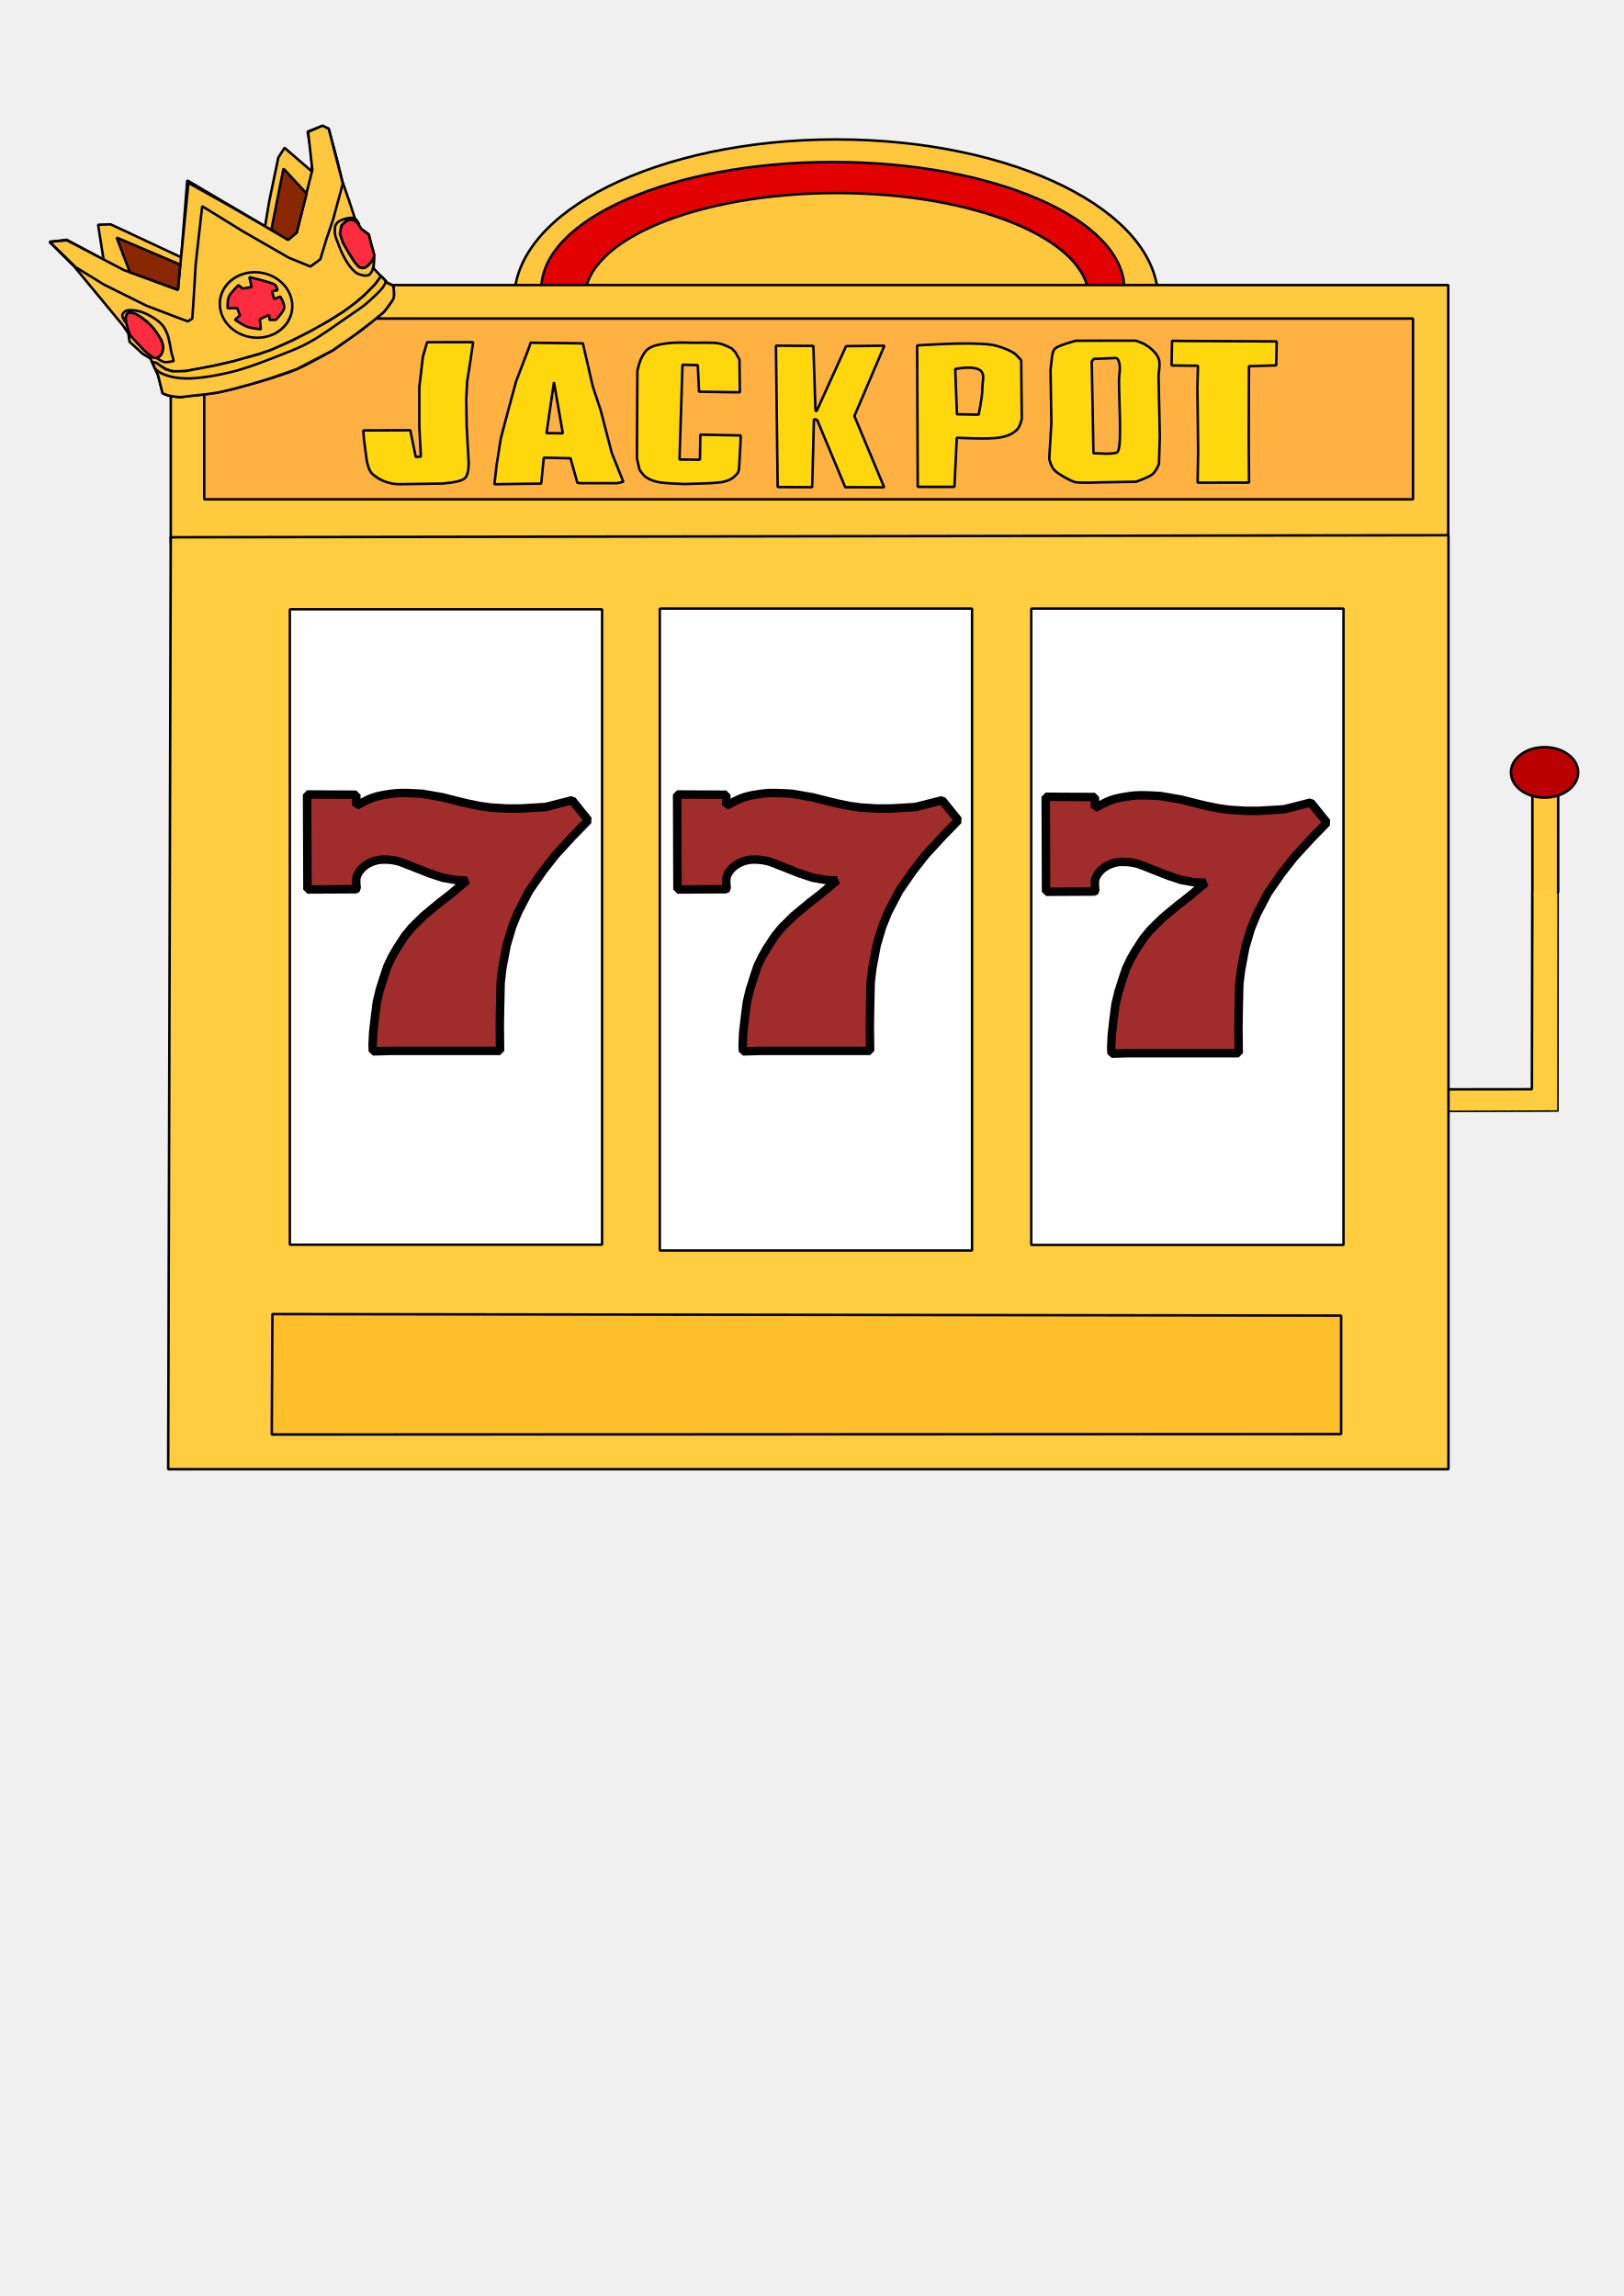
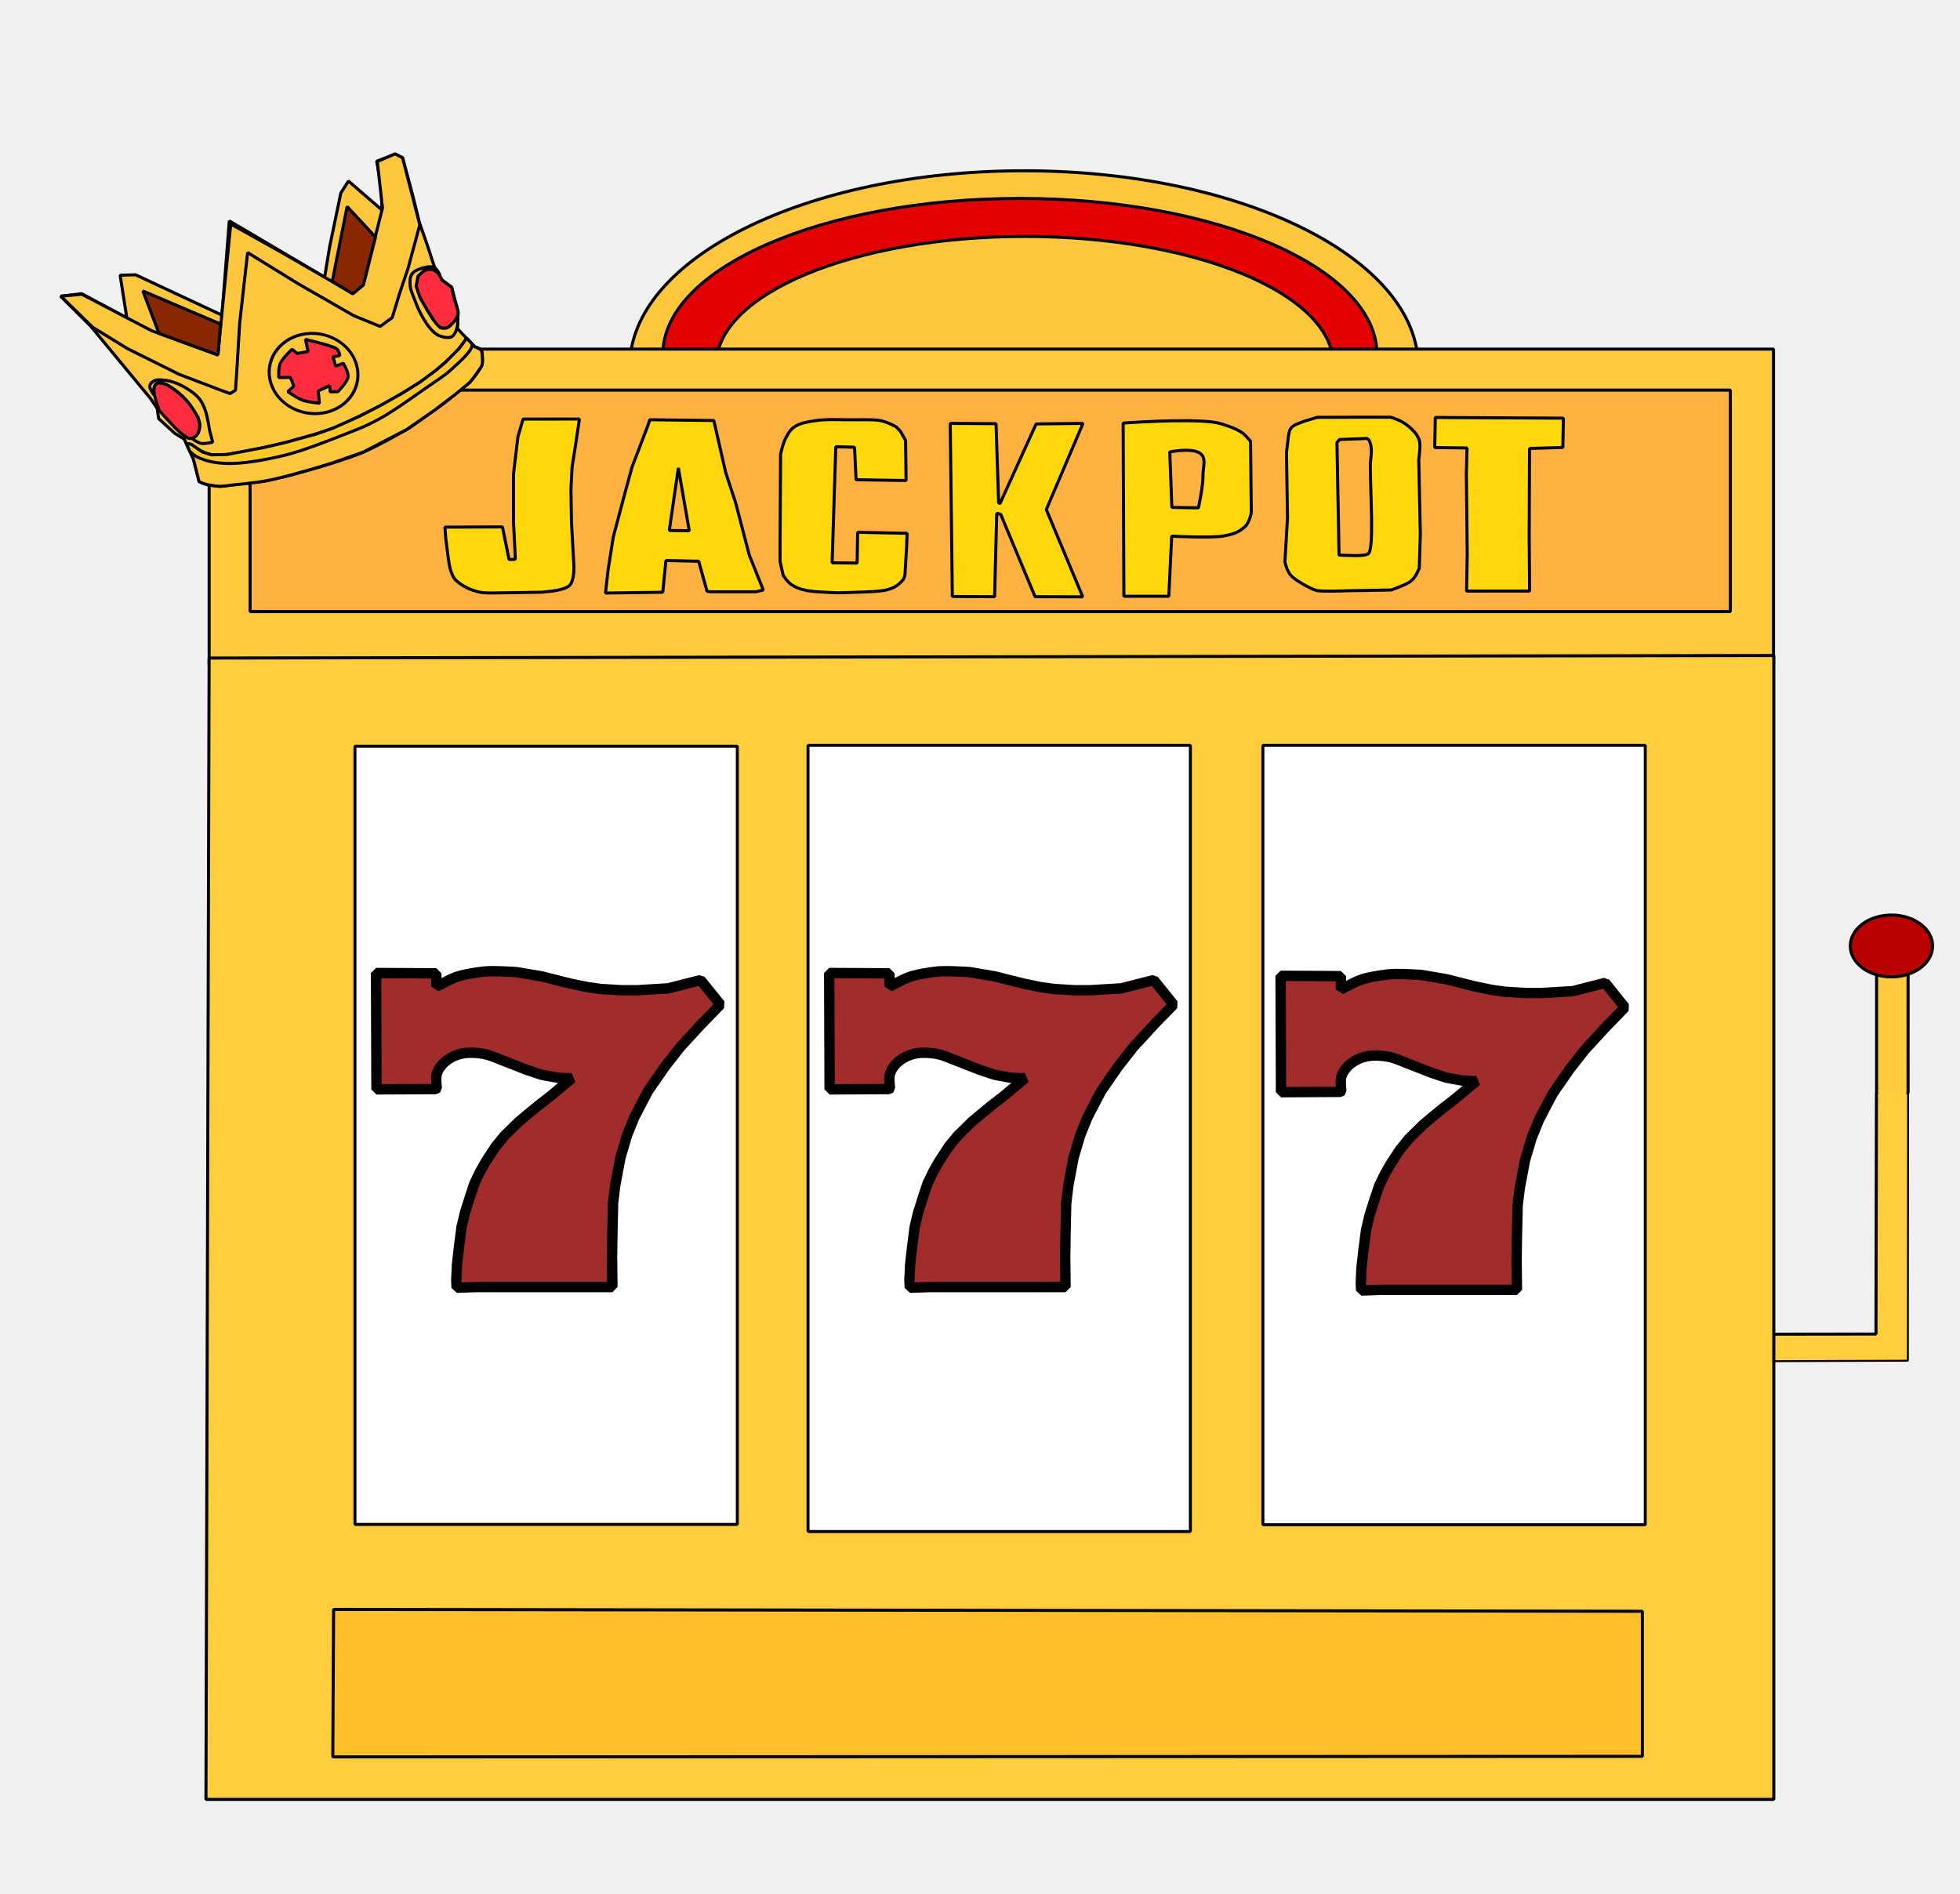
- <svg xmlns="http://www.w3.org/2000/svg" width="210mm" height="297mm" viewBox="0 0 210 297" version="1.1" id="svg1" xml:space="preserve">
+ <svg xmlns="http://www.w3.org/2000/svg" width="207mm" height="200mm" viewBox="0 0 207 200" version="1.1" id="svg1" xml:space="preserve">
  <defs id="defs1" />
  <g id="layer1">
-     <path style="fill:#ffcd3d;stroke:#000000;stroke-width:0.2;stroke-linecap:square;stroke-miterlimit:0;opacity:1;fill-opacity:1" d="m 187.375,140.907 10.765,-0.033 0.083,-37.951 3.307,0.116 -0.033,40.68 -14.172,0.05 z" id="path5" />
+     <path style="opacity:1;fill:#ffcd3d;fill-opacity:1;stroke:#000000;stroke-width:0.2;stroke-linecap:square;stroke-miterlimit:0" d="m 187.375,140.907 10.765,-0.033 0.083,-37.951 3.307,0.116 -0.033,40.68 -14.172,0.05 z" id="path5" />
    <ellipse style="opacity:1;fill:#ffc73e;fill-opacity:1;stroke:#000000;stroke-width:0.322;stroke-linecap:square;stroke-miterlimit:0;stroke-dasharray:none;stroke-opacity:1" id="path32" cx="108.147" cy="38.735" rx="41.643" ry="20.698" />
    <ellipse style="opacity:1;fill:#e20000;fill-opacity:1;stroke:#000000;stroke-width:0.322;stroke-linecap:square;stroke-miterlimit:0;stroke-dasharray:none;stroke-opacity:1" id="path12" cx="107.714" cy="37.441" rx="37.709" ry="16.483" />
    <ellipse style="opacity:1;fill:#ffc73e;fill-opacity:1;stroke:#000000;stroke-width:0.322;stroke-linecap:square;stroke-miterlimit:0;stroke-dasharray:none;stroke-opacity:1" id="path10" cx="108.233" cy="38.508" rx="32.579" ry="13.537" />
    <rect style="opacity:1;fill:#ffca3d;fill-opacity:1;stroke:#000000;stroke-width:0.322;stroke-linecap:square;stroke-miterlimit:0;stroke-dasharray:none;stroke-opacity:1" id="rect12" width="165.219" height="33.406" x="22.088" y="36.875" />
    <path style="fill:#ffcd3d;fill-opacity:1;stroke:#000000;stroke-width:0.322;stroke-linecap:square;stroke-miterlimit:0;stroke-dasharray:none;stroke-opacity:1" d="M 22.085,69.501 21.752,190.051 H 187.337 V 69.233 Z" id="path1" />
    <rect style="fill:#ffffff;fill-opacity:1;stroke:#000000;stroke-width:0.313;stroke-linecap:square;stroke-miterlimit:0;stroke-dasharray:none" id="rect4-8" width="40.381" height="83.035" x="85.338" y="78.724" />
    <rect style="fill:#ffca3d;fill-opacity:1;stroke:#000000;stroke-width:0.322;stroke-linecap:square;stroke-miterlimit:0;stroke-dasharray:none" id="rect3" width="3.325" height="13.084" x="198.191" y="102.339" />
    <ellipse style="fill:#b90000;fill-opacity:1;stroke:#000000;stroke-width:0.322;stroke-linecap:square;stroke-miterlimit:0;stroke-dasharray:none" id="path3" cx="199.762" cy="99.913" rx="4.348" ry="3.266" />
    <rect style="fill:#ffffff;fill-opacity:1;stroke:#000000;stroke-width:0.313;stroke-linecap:square;stroke-miterlimit:0;stroke-dasharray:none" id="rect4" width="40.382" height="82.196" x="37.488" y="78.813" />
    <rect style="fill:#ffffff;fill-opacity:1;stroke:#000000;stroke-width:0.313;stroke-linecap:square;stroke-miterlimit:0;stroke-dasharray:none" id="rect5" width="40.382" height="82.319" x="133.378" y="78.724" />
    <path style="opacity:1;mix-blend-mode:normal;fill:#a02c2c;fill-opacity:1;stroke:#000000;stroke-width:1.095;stroke-linecap:square;stroke-miterlimit:0;stroke-dasharray:none;stroke-opacity:1" d="m 39.76,115.059 6.285,-0.032 0.092,-0.085 c 0,0 -0.137,-0.985 -0.019,-1.471 0.092,-0.378 0.323,-0.731 0.592,-1.038 0.261,-0.297 0.598,-0.548 0.961,-0.746 0.362,-0.197 0.768,-0.339 1.183,-0.422 0.409,-0.081 0.838,-0.085 1.257,-0.065 0.449,0.021 0.899,0.086 1.331,0.195 0.462,0.116 1.331,0.486 1.331,0.486 l 1.405,0.551 1.405,0.551 1.664,0.551 1.627,0.292 1.257,0.065 0.296,-0.032 -2.329,1.945 -1.22,0.94 -1.183,0.973 -0.924,0.778 -1.516,1.491 -0.924,1.135 -1.035,1.589 -0.592,1.038 -0.592,1.232 -0.444,1.329 -0.555,1.751 -0.37,1.556 -0.259,2.01 -0.222,1.978 -0.074,1.589 0.037,0.811 2.181,-0.065 h 14.271 l -0.037,-3.177 0.037,-2.464 0.037,-1.654 0.037,-1.589 0.222,-1.848 0.555,-2.951 0.702,-2.367 0.776,-1.913 1.442,-2.756 1.775,-2.561 1.627,-2.075 2.144,-2.334 2.081,-2.147 -2.081,-2.586 -3.438,0.875 -3.253,0.195 h -1.701 l -2.144,-0.13 -1.405,-0.195 -1.738,-0.357 -1.183,-0.292 -1.922,-0.486 -1.516,-0.259 -1.146,-0.195 c 0,0 -1.97,-0.115 -2.662,-0.097 -0.691,0.018 -0.938,0.054 -1.479,0.13 -0.541,0.076 -1.295,0.212 -1.756,0.34 -0.461,0.128 -0.688,0.229 -1.017,0.373 -0.383,0.167 -0.736,0.383 -1.109,0.567 -0.147,0.072 -0.444,0.211 -0.444,0.211 v -1.394 l -6.365,-0.032 z" id="path7" />
    <path style="opacity:1;mix-blend-mode:normal;fill:#a02c2c;fill-opacity:1;stroke:#000000;stroke-width:1.095;stroke-linecap:square;stroke-miterlimit:0;stroke-dasharray:none;stroke-opacity:1" d="m 87.618,115.059 6.285,-0.032 0.092,-0.085 c 0,0 -0.137,-0.985 -0.019,-1.471 0.092,-0.378 0.323,-0.731 0.592,-1.038 0.261,-0.297 0.598,-0.548 0.961,-0.746 0.362,-0.197 0.768,-0.339 1.183,-0.422 0.409,-0.081 0.838,-0.085 1.257,-0.065 0.449,0.021 0.899,0.086 1.331,0.195 0.462,0.116 1.331,0.486 1.331,0.486 l 1.405,0.551 1.405,0.551 1.664,0.551 1.627,0.292 1.257,0.065 0.296,-0.032 -2.329,1.945 -1.22,0.94 -1.183,0.973 -0.924,0.778 -1.516,1.491 -0.924,1.135 -1.035,1.589 -0.592,1.038 -0.592,1.232 -0.444,1.329 -0.555,1.751 -0.37,1.556 -0.259,2.01 -0.222,1.978 -0.074,1.589 0.037,0.811 2.181,-0.065 h 14.271 l -0.037,-3.177 0.037,-2.464 0.037,-1.654 0.037,-1.589 0.222,-1.848 0.555,-2.951 0.702,-2.367 0.776,-1.913 1.442,-2.756 1.775,-2.561 1.627,-2.075 2.144,-2.334 2.081,-2.147 -2.081,-2.586 -3.438,0.875 -3.253,0.195 h -1.701 l -2.144,-0.13 -1.405,-0.195 -1.738,-0.357 -1.183,-0.292 -1.922,-0.486 -1.516,-0.259 -1.146,-0.195 c 0,0 -1.97,-0.115 -2.662,-0.097 -0.691,0.018 -0.938,0.054 -1.479,0.13 -0.541,0.076 -1.295,0.212 -1.756,0.34 -0.461,0.128 -0.688,0.229 -1.017,0.373 -0.383,0.167 -0.736,0.383 -1.109,0.567 -0.147,0.072 -0.444,0.211 -0.444,0.211 v -1.394 l -6.365,-0.032 z" id="path8" />
    <path style="opacity:1;mix-blend-mode:normal;fill:#a02c2c;fill-opacity:1;stroke:#000000;stroke-width:1.095;stroke-linecap:square;stroke-miterlimit:0;stroke-dasharray:none;stroke-opacity:1" d="m 135.289,115.356 6.285,-0.032 0.092,-0.085 c 0,0 -0.137,-0.985 -0.018,-1.471 0.092,-0.378 0.323,-0.731 0.592,-1.038 0.261,-0.298 0.598,-0.548 0.961,-0.746 0.362,-0.197 0.768,-0.339 1.183,-0.422 0.409,-0.081 0.838,-0.085 1.257,-0.065 0.449,0.021 0.899,0.086 1.331,0.195 0.462,0.116 1.331,0.486 1.331,0.486 l 1.405,0.551 1.405,0.551 1.664,0.551 1.627,0.292 1.257,0.065 0.296,-0.032 -2.329,1.945 -1.22,0.94 -1.183,0.973 -0.924,0.778 -1.516,1.491 -0.924,1.135 -1.035,1.589 -0.592,1.038 -0.592,1.232 -0.444,1.329 -0.555,1.751 -0.37,1.556 -0.259,2.01 -0.222,1.978 -0.074,1.589 0.037,0.811 2.181,-0.065 h 14.271 l -0.037,-3.177 0.037,-2.464 0.037,-1.654 0.037,-1.589 0.222,-1.848 0.555,-2.951 0.702,-2.367 0.776,-1.913 1.442,-2.756 1.775,-2.561 1.627,-2.075 2.144,-2.334 2.081,-2.147 -2.081,-2.586 -3.438,0.875 -3.253,0.195 h -1.701 l -2.144,-0.13 -1.405,-0.195 -1.738,-0.357 -1.183,-0.292 -1.922,-0.486 -1.516,-0.259 -1.146,-0.195 c 0,0 -1.97,-0.115 -2.662,-0.097 -0.691,0.018 -0.938,0.054 -1.479,0.13 -0.541,0.076 -1.295,0.212 -1.756,0.34 -0.461,0.128 -0.688,0.229 -1.017,0.373 -0.383,0.167 -0.736,0.383 -1.109,0.567 -0.147,0.072 -0.444,0.211 -0.444,0.211 v -1.394 l -6.365,-0.032 z" id="path9" />
    <rect style="opacity:1;fill:#ffb141;fill-opacity:1;stroke:#000000;stroke-width:0.322;stroke-linecap:square;stroke-miterlimit:0;stroke-dasharray:none;stroke-opacity:1" id="rect13" width="156.334" height="23.388" x="26.414" y="41.204" />
    <path style="opacity:1;fill:#000000;fill-opacity:0.458;stroke:#000000;stroke-width:0.322;stroke-linecap:square;stroke-miterlimit:0;stroke-dasharray:none;stroke-opacity:1" d="m 198.178,115.447 -0.053,25.486 z" id="path14" />
    <path style="opacity:1;fill:#000000;fill-opacity:0.458;stroke:#000000;stroke-width:0.322;stroke-linecap:square;stroke-miterlimit:0;stroke-dasharray:none;stroke-opacity:1" d="m 187.374,140.915 10.813,-0.013 z" id="path15" />
    <path style="opacity:1;fill:#ffcd3d;fill-opacity:1;stroke:none;stroke-width:0;stroke-linecap:square;stroke-miterlimit:0;stroke-dasharray:none;stroke-opacity:1" d="m 198.353,115.175 0.004,0.722 2.984,-0.052 0.001,-0.704 z" id="path16" />
    <path style="opacity:1;fill:#ffd70c;fill-opacity:1;stroke:#000000;stroke-width:0.322;stroke-linecap:square;stroke-miterlimit:0;stroke-dasharray:none;stroke-opacity:1" d="m 61.194,44.258 -0.467,3.14 -0.311,1.945 -0.117,2.325 0.055,3.492 0.256,4.592 c 0,0 0.079,1.561 -0.467,2.087 -0.546,0.527 -2.333,0.645 -2.333,0.645 l -0.567,0.067 -5.014,0.074 c 0,0 -1.035,0.03 -1.496,-0.065 C 49.632,62.334 48.835,61.882 48.245,61.375 47.868,61.051 47.758,60.688 47.622,60.321 47.448,59.852 47.339,58.91 47.339,58.91 l -0.261,-2.043 -0.092,-1.19 6.08,-0.025 0.7,3.454 0.662,-0.035 -0.04,-0.914 -0.156,-2.998 v -5.085 l 0.467,-3.947 0.544,-1.86 z" id="path17" />
    <path style="opacity:1;fill:#ffd70c;fill-opacity:1;stroke:#000000;stroke-width:0.322;stroke-linecap:square;stroke-miterlimit:0;stroke-dasharray:none;stroke-opacity:1" d="m 63.948,62.637 0.275,-2.442 0.55,-3.489 1.045,-3.945 0.935,-3.435 1.677,-4.388 0.192,-0.604 6.765,0.081 1.265,5.528 1.045,3.167 1.43,5.501 1.485,3.703 -0.77,0.188 h -4.84 l -0.33,-0.054 -0.88,-3.167 -3.465,-0.081 -0.33,3.354 z" id="path23" />
    <path style="opacity:1;fill:#ffb141;fill-opacity:1;stroke:#000000;stroke-width:0.322;stroke-linecap:square;stroke-miterlimit:0;stroke-dasharray:none;stroke-opacity:1" d="m 70.685,56.03 2.109,0.025 -1.151,-6.629 z" id="path24" />
    <path style="opacity:1;fill:#ffd70c;fill-opacity:1;stroke:#000000;stroke-width:0.322;stroke-linecap:square;stroke-miterlimit:0;stroke-dasharray:none;stroke-opacity:1" d="m 88.268,47.18 1.98,0.054 0.165,3.435 5.28,0.081 -0.055,-4.24 -0.55,-0.966 -0.44,-0.456 c 0,0 -0.89,-0.522 -1.705,-0.671 -0.815,-0.148 -2.456,-0.058 -3.575,-0.081 -1.118,-0.022 -2.106,-0.062 -3.135,0.081 -1.029,0.143 -1.689,0.271 -2.255,0.617 -0.565,0.347 -0.754,0.808 -0.99,1.234 -0.31,0.559 -0.55,1.717 -0.55,1.717 l -0.055,9.929 v 1.395 l 0.33,1.449 c 0,0 0.449,0.718 0.88,0.993 0.431,0.274 0.765,0.442 1.595,0.617 0.83,0.175 3.355,0.242 3.355,0.242 0,0 2.917,-0.074 3.74,-0.134 0.823,-0.06 1.21,-0.134 1.21,-0.134 0,0 0.556,-0.126 0.94,-0.32 0.41,-0.207 0.654,-0.486 0.82,-0.647 0.32,-0.311 0.33,-0.778 0.33,-0.778 l 0.165,-2.818 0.055,-1.449 -5.225,-0.107 -0.055,3.247 -2.64,-0.027 z" id="path25" />
    <path style="opacity:1;fill:#ffd70c;fill-opacity:1;stroke:#000000;stroke-width:0.322;stroke-linecap:square;stroke-miterlimit:0;stroke-dasharray:none;stroke-opacity:1" d="m 100.356,44.719 0.223,18.28 4.461,0.024 0.229,-8.81 0.42,0.114 3.63,8.695 5.032,0.014 -3.85,-9.218 3.877,-9.097 -4.95,0.054 -3.822,8.426 -0.138,-0.107 -0.275,-8.346 z" id="path26" />
    <path style="opacity:1;fill:#ffd70c;fill-opacity:1;stroke:#000000;stroke-width:0.322;stroke-linecap:square;stroke-miterlimit:0;stroke-dasharray:none;stroke-opacity:1" d="m 118.696,62.978 -0.078,-18.293 c 0,0 6.362,-0.475 9.411,-0.114 0.677,0.08 1.185,0.26 1.834,0.49 0.649,0.23 1.257,0.544 1.575,0.854 0.318,0.31 0.636,0.706 0.636,0.706 l 0.078,7.514 c 0,0 -0.184,1.09 -0.7,1.518 -0.516,0.428 -0.865,0.701 -2.178,0.949 -1.313,0.248 -5.528,0.025 -5.528,0.025 l -0.306,6.351 z" id="path27" />
    <path style="opacity:1;fill:#ffb141;fill-opacity:1;stroke:#000000;stroke-width:0.322;stroke-linecap:square;stroke-miterlimit:0;stroke-dasharray:none;stroke-opacity:1" d="m 123.543,47.738 0.22,5.85 2.805,0.054 c 0,0 0.507,-2.358 0.479,-3.341 -0.026,-0.983 0.499,-2.082 -0.507,-2.536 -1.006,-0.454 -2.997,-0.027 -2.997,-0.027 z" id="path28" />
    <path style="opacity:1;fill:#ffd70c;fill-opacity:1;stroke:#000000;stroke-width:0.322;stroke-linecap:square;stroke-miterlimit:0;stroke-dasharray:none;stroke-opacity:1" d="m 139.278,44.04 c 0,0 -1.504,0.414 -1.98,0.617 -0.476,0.203 -0.665,0.24 -0.935,0.537 -0.27,0.297 -0.33,1.234 -0.33,1.234 l -0.165,1.395 0.11,6.87 -0.275,4.643 c 0,0 0.185,1.008 0.715,1.53 0.53,0.522 1.989,1.294 2.53,1.476 0.541,0.182 3.3,0.054 3.3,0.054 l 4.675,-0.081 c 0,0 1.574,-0.542 2.09,-0.939 0.516,-0.397 0.88,-1.369 0.88,-1.369 l 0.11,-3.569 -0.165,-7.917 c 0,0 0.234,-1.462 0.055,-2.013 -0.179,-0.551 -0.471,-0.864 -0.88,-1.261 -0.29,-0.282 -0.727,-0.584 -1.1,-0.778 -0.373,-0.194 -1.045,-0.403 -1.045,-0.403 0,0 -2.31,0.004 -3.575,0 -1.265,-0.004 -4.054,0.011 -4.054,0.011 z" id="path29" />
    <path style="opacity:1;fill:#ffb141;fill-opacity:1;stroke:#000000;stroke-width:0.322;stroke-linecap:square;stroke-miterlimit:0;stroke-dasharray:none;stroke-opacity:1" d="m 141.199,46.745 0.275,-0.322 c 0,0 2.191,-0.096 2.414,-0.093 0.323,0.004 0.577,-0.147 0.763,0.292 0.363,0.857 0.072,1.75 0.074,2.625 0.007,3.084 0.421,8.779 -0.226,9.252 -0.272,0.199 -1.417,0.186 -1.417,0.186 l -1.663,-0.052 z" id="path30" />
    <path style="opacity:1;fill:#ffd70c;fill-opacity:1;stroke:#000000;stroke-width:0.322;stroke-linecap:square;stroke-miterlimit:0;stroke-dasharray:none;stroke-opacity:1" d="m 151.527,47.273 3.41,0.041 -0.072,2.787 0.047,3.967 0.045,4.436 -0.065,3.93 6.651,-0.005 -0.041,-5.675 0.033,-9.386 3.52,-0.107 0.059,-3.094 -12.067,-0.063 -1.461,-0.017 z" id="path31" />
    <path style="opacity:1;fill:#ffc73e;fill-opacity:1;stroke:#000000;stroke-width:0.322;stroke-linecap:square;stroke-miterlimit:0;stroke-dasharray:none;stroke-opacity:1" d="m 21.026,50.842 0.289,0.159 0.515,0.18 1.345,0.194 4.855,-0.57 2.581,-0.601 2.982,-0.83 c 0,0 3.22,-0.95 4.715,-1.586 1.752,-0.745 4.928,-2.588 4.928,-2.588 l 3.693,-2.631 2.672,-2.173 c 0,0 1.036,-1.178 1.279,-1.83 0.104,-0.279 0.078,-0.584 0.062,-0.854 -0.015,-0.27 0.017,-0.571 -0.143,-0.759 -0.16,-0.188 -0.647,-0.322 -0.647,-0.322 l -0.877,-0.901 -0.957,-1.012 0.059,-1.794 -0.681,-2.591 -1.025,-0.76 -0.799,-1.398 -0.729,-2.239 -0.861,-2.466 -0.714,-2.911 -1.057,-3.922 -0.826,-0.339 -1.902,0.734 0.473,2.577 0.095,2.585 -3.549,-3.071 -0.805,1.261 -1.176,5.652 -0.537,3.236 -10.068,-5.939 -0.774,9.954 -9.128,-4.265 -1.626,0.049 0.706,4.515 -4.766,-2.568 -2.226,0.268 3.191,3.178 6.271,7.588 0.737,1.081 0.152,1.076 1.707,1.564 0.994,0.602 1.01,2.183 z" id="path33" />
    <path style="opacity:1;fill:#ffc73e;fill-opacity:1;stroke:#000000;stroke-width:0.322;stroke-linecap:square;stroke-miterlimit:0;stroke-dasharray:none;stroke-opacity:1" d="m 6.431,31.285 3.356,3.278 3.651,2.246 5.5,2.736 4.292,1.635 1.069,0.389 0.573,-0.358 0.192,-2.907 0.245,-4.131 0.447,-3.995 0.398,-3.502 5.214,3.22 5.988,3.444 2.793,1.139 1.278,-0.937 0.782,-2.578 0.889,-2.632 1.238,-4.585 -1.818,-7.07 -0.784,-0.426 -1.886,0.813 0.548,4.899 -2.039,8.121 -1.107,0.915 -7.572,-4.375 -5.31,-2.964 -1.361,13.835 -6.979,-2.557 -7.388,-3.859 z" id="path34" />
    <path style="opacity:1;fill:#882700;fill-opacity:1;stroke:#000000;stroke-width:0.322;stroke-linecap:square;stroke-miterlimit:0;stroke-dasharray:none" d="m 37.259,31.036 -2.169,-1.305 1.572,-7.92 2.994,3.228 -1.278,5.057 z" id="path2" />
    <path style="opacity:1;fill:#882700;fill-opacity:1;stroke:#000000;stroke-width:0.322;stroke-linecap:square;stroke-miterlimit:0;stroke-dasharray:none" d="m 16.794,35.217 6.226,2.267 0.285,-3.254 -8.219,-3.5 z" id="path4" />
    <ellipse style="opacity:1;fill:#ffc73e;stroke:#000000;stroke-width:0.322;stroke-linecap:square;stroke-miterlimit:0;stroke-dasharray:none" id="path6" cx="24.999" cy="43.472" rx="4.654" ry="4.275" transform="matrix(0.9916851,-0.1286883,0.1915081,0.981491,0,0)" />
    <path style="opacity:1;fill:#ff2b3e;fill-opacity:1;stroke:#000000;stroke-width:0.322;stroke-linecap:square;stroke-miterlimit:0;stroke-dasharray:none" d="m 30.846,36.887 0.542,0.446 1.157,-0.208 -0.292,-1.282 c 0,0 1.847,0.451 2.396,0.636 0.549,0.186 0.729,0.201 0.944,0.394 0.216,0.193 0.298,0.679 0.298,0.679 l -0.714,0.15 0.272,0.969 0.808,-0.306 c 0,0 0.588,0.953 0.496,1.485 -0.091,0.533 -1.067,1.516 -1.067,1.516 l -0.822,0.021 -0.045,-0.654 -1.213,0.559 0.13,1.303 c 0,0 -1.182,-0.114 -1.756,-0.318 -0.574,-0.204 -1.583,-0.914 -1.583,-0.914 l 0.632,-0.57 -0.347,-0.931 -1.236,0.017 c 0,0 -0.071,-0.998 0.159,-1.513 0.231,-0.515 1.239,-1.481 1.239,-1.481 z" id="path11" />
    <path style="opacity:1;fill:#ff2b3e;fill-opacity:1;stroke:#000000;stroke-width:0.322;stroke-linecap:square;stroke-miterlimit:0;stroke-dasharray:none" d="m 44.533,28.796 c -0.342,0.301 -0.588,0.719 -0.564,1.453 0.024,0.734 0.825,2.011 1.293,2.734 0.468,0.723 0.891,1.511 1.368,1.659 0.102,0.032 0.221,0.028 0.295,0.032 0.275,0.016 0.357,-0.104 0.5,-0.186 0.182,-0.105 0.282,-0.266 0.513,-0.513 0.232,-0.247 0.428,-0.48 0.444,-0.869 0.015,-0.39 -0.339,-1.326 -0.339,-1.326 l -0.348,-1.447 -0.99,-0.734 -0.441,-0.765 c 0,0 -0.41,-0.393 -0.752,-0.41 -0.342,-0.016 -0.637,0.07 -0.979,0.371 z" id="path13" />
    <path style="opacity:1;fill:#ff2b3e;fill-opacity:1;stroke:#000000;stroke-width:0.322;stroke-linecap:square;stroke-miterlimit:0;stroke-dasharray:none" d="m 16.819,43.352 c 0,0 -0.837,-2.112 -0.48,-2.589 0.206,-0.275 0.227,-0.34 0.319,-0.34 0.068,1.14e-4 0.168,0.035 0.394,0.047 0.533,0.027 1.222,0.546 1.866,1.067 0.643,0.521 1.484,1.5 1.795,2.162 0.311,0.662 0.465,1.065 0.361,1.627 -0.069,0.374 -0.354,0.884 -0.807,0.966 -0.453,0.082 -0.576,-0.137 -0.866,-0.333 -0.652,-0.441 -1.102,-1.011 -1.614,-1.536 -0.34,-0.349 -0.969,-1.072 -0.969,-1.072 z" id="path18" />
    <path style="opacity:1;fill:#ffc73e;fill-opacity:1;stroke:#000000;stroke-width:0.322;stroke-linecap:square;stroke-miterlimit:0;stroke-dasharray:none" d="m 16.573,40.473 c 0.196,-0.106 0.414,-0.045 0.778,0.052 0.364,0.097 0.696,0.356 1.168,0.685 0.472,0.329 1.001,0.851 1.407,1.337 0.39,0.467 0.97,1.493 0.97,1.493 0,0 0.172,0.468 0.2,0.71 0.035,0.305 -0.008,0.61 -0.126,0.904 -0.057,0.142 -0.156,0.288 -0.274,0.401 -0.118,0.112 -0.406,0.266 -0.406,0.266 0,0 0.583,0.447 0.976,0.513 0.394,0.066 1.2,-0.135 1.2,-0.135 l -0.329,-1.236 c 0,0 -0.241,-1.616 -0.493,-2.229 -0.252,-0.613 -0.399,-0.967 -0.896,-1.446 -0.497,-0.48 -1.479,-1.073 -2.126,-1.316 -0.646,-0.243 -0.875,-0.267 -1.229,-0.312 -0.354,-0.045 -0.767,-0.074 -1.018,0.017 -0.251,0.091 -0.498,0.304 -0.557,0.588 -0.059,0.284 0.448,0.956 0.448,0.956 0,0 -0.177,-0.984 0.307,-1.245 z" id="path19" />
    <path style="opacity:1;fill:#ffc73e;fill-opacity:1;stroke:#000000;stroke-width:0.322;stroke-linecap:square;stroke-miterlimit:0;stroke-dasharray:none" d="m 46.113,28.688 -0.451,-0.241 -0.455,-5.28e-4 -0.421,0.124 -0.638,0.592 -0.195,1.066 0.412,1.222 0.754,1.314 0.584,0.928 c 0,0 0.372,0.504 0.526,0.657 0.154,0.153 0.203,0.224 0.349,0.281 0.121,0.047 0.24,0.043 0.467,0.037 0.147,-0.004 0.272,-0.094 0.383,-0.164 0.119,-0.075 0.292,-0.268 0.292,-0.268 l 0.387,-0.445 0.254,-0.502 c 0,0 0.018,0.847 -0.091,1.277 -0.058,0.228 -0.127,0.513 -0.269,0.686 -0.143,0.173 -0.159,0.302 -0.464,0.376 -0.304,0.074 -0.8,-0.024 -1.171,-0.178 -0.371,-0.154 -0.62,-0.434 -0.909,-0.743 -0.29,-0.31 -0.559,-0.759 -0.776,-1.119 -0.217,-0.36 -0.533,-1.036 -0.533,-1.036 0,0 -0.311,-0.749 -0.448,-1.133 -0.137,-0.384 -0.334,-0.763 -0.373,-1.171 -0.039,-0.409 -0.065,-0.937 0.148,-1.253 0.212,-0.316 0.443,-0.437 0.837,-0.582 0.393,-0.145 1.019,-0.323 1.45,-0.188 0.431,0.134 0.701,0.842 0.701,0.842 z" id="path20" />
    <path style="opacity:1;fill:#ffc73e;fill-opacity:1;stroke:#000000;stroke-width:0.322;stroke-linecap:square;stroke-miterlimit:0;stroke-dasharray:none" d="m 20.204,46.931 c 0,0 1.175,1.005 2.228,1.091 1.289,0.105 2.229,-0.141 3.438,-0.345 1.328,-0.224 4.342,-0.949 4.342,-0.949 0,0 3.344,-0.882 4.909,-1.489 2.036,-0.79 5.767,-2.778 5.767,-2.778 0,0 2.967,-1.691 4.271,-2.665 1.216,-0.909 2.329,-1.894 3.282,-2.942 0.328,-0.361 0.829,-1.143 0.829,-1.143 l 0.865,0.911 c 0,0 0.61,0.272 0.663,0.332 0.112,0.127 0.123,0.416 0.144,0.736 0.019,0.29 0.029,0.604 -0.041,0.871 -0.037,0.139 -0.028,0.118 -0.246,0.427 -0.218,0.308 -0.641,0.968 -1.06,1.417 -0.132,0.141 -0.369,0.305 -0.573,0.474 -0.444,0.369 -0.893,0.734 -0.893,0.734 l -2.169,1.662 -2.974,2.07 -4.62,2.405 -3.275,1.146 c 0,0 -1.76,0.55 -2.656,0.796 -1.45,0.399 -2.895,0.825 -4.393,1.103 -1.214,0.225 -3.695,0.449 -3.695,0.449 0,0 -0.763,0.142 -1.142,0.12 -0.369,-0.021 -0.947,-0.085 -1.384,-0.2 -0.477,-0.125 -0.798,-0.3 -0.798,-0.3 l -0.593,-2.356 -0.761,-1.682 z" id="path21" />
    <path style="opacity:1;fill:#ffc72a;fill-opacity:1;stroke:#000000;stroke-width:0.322;stroke-linecap:square;stroke-miterlimit:0;stroke-dasharray:none" d="m 49.288,35.727 c 0,0 0.105,0.099 0.288,0.305 0.091,0.103 0.281,0.211 0.279,0.419 -0.004,0.625 -1.303,1.759 -2.138,2.525 -0.835,0.766 -1.497,1.141 -2.76,2.022 -1.263,0.881 -3.412,2.436 -4.862,3.229 -1.449,0.793 -1.965,0.963 -3.654,1.631 -1.689,0.668 -4.441,1.767 -6.539,2.269 -2.097,0.502 -4.37,0.865 -5.886,0.825 -1.515,-0.04 -2.361,-0.326 -3.01,-0.604 -0.648,-0.278 -0.989,-0.744 -0.989,-0.744 l -0.333,-0.774 0.538,0.113 1.164,0.807 0.934,0.288 1.667,-0.034 3.821,-0.723 2.41,-0.562 1.323,-0.369 1.854,-0.504 1.75,-0.614 2.746,-1.225 2.093,-1.073 2.541,-1.42 1.864,-1.174 1.638,-1.213 1.074,-0.915 1.413,-1.431 z" id="path22" />
    <path style="opacity:1;fill:#ffbf2a;fill-opacity:1;stroke:#000000;stroke-width:0.322;stroke-linecap:square;stroke-miterlimit:0;stroke-dasharray:none" d="m 35.231,169.986 138.224,0.196 V 185.506 L 35.149,185.563 Z" id="path35" />
  </g>
</svg>
